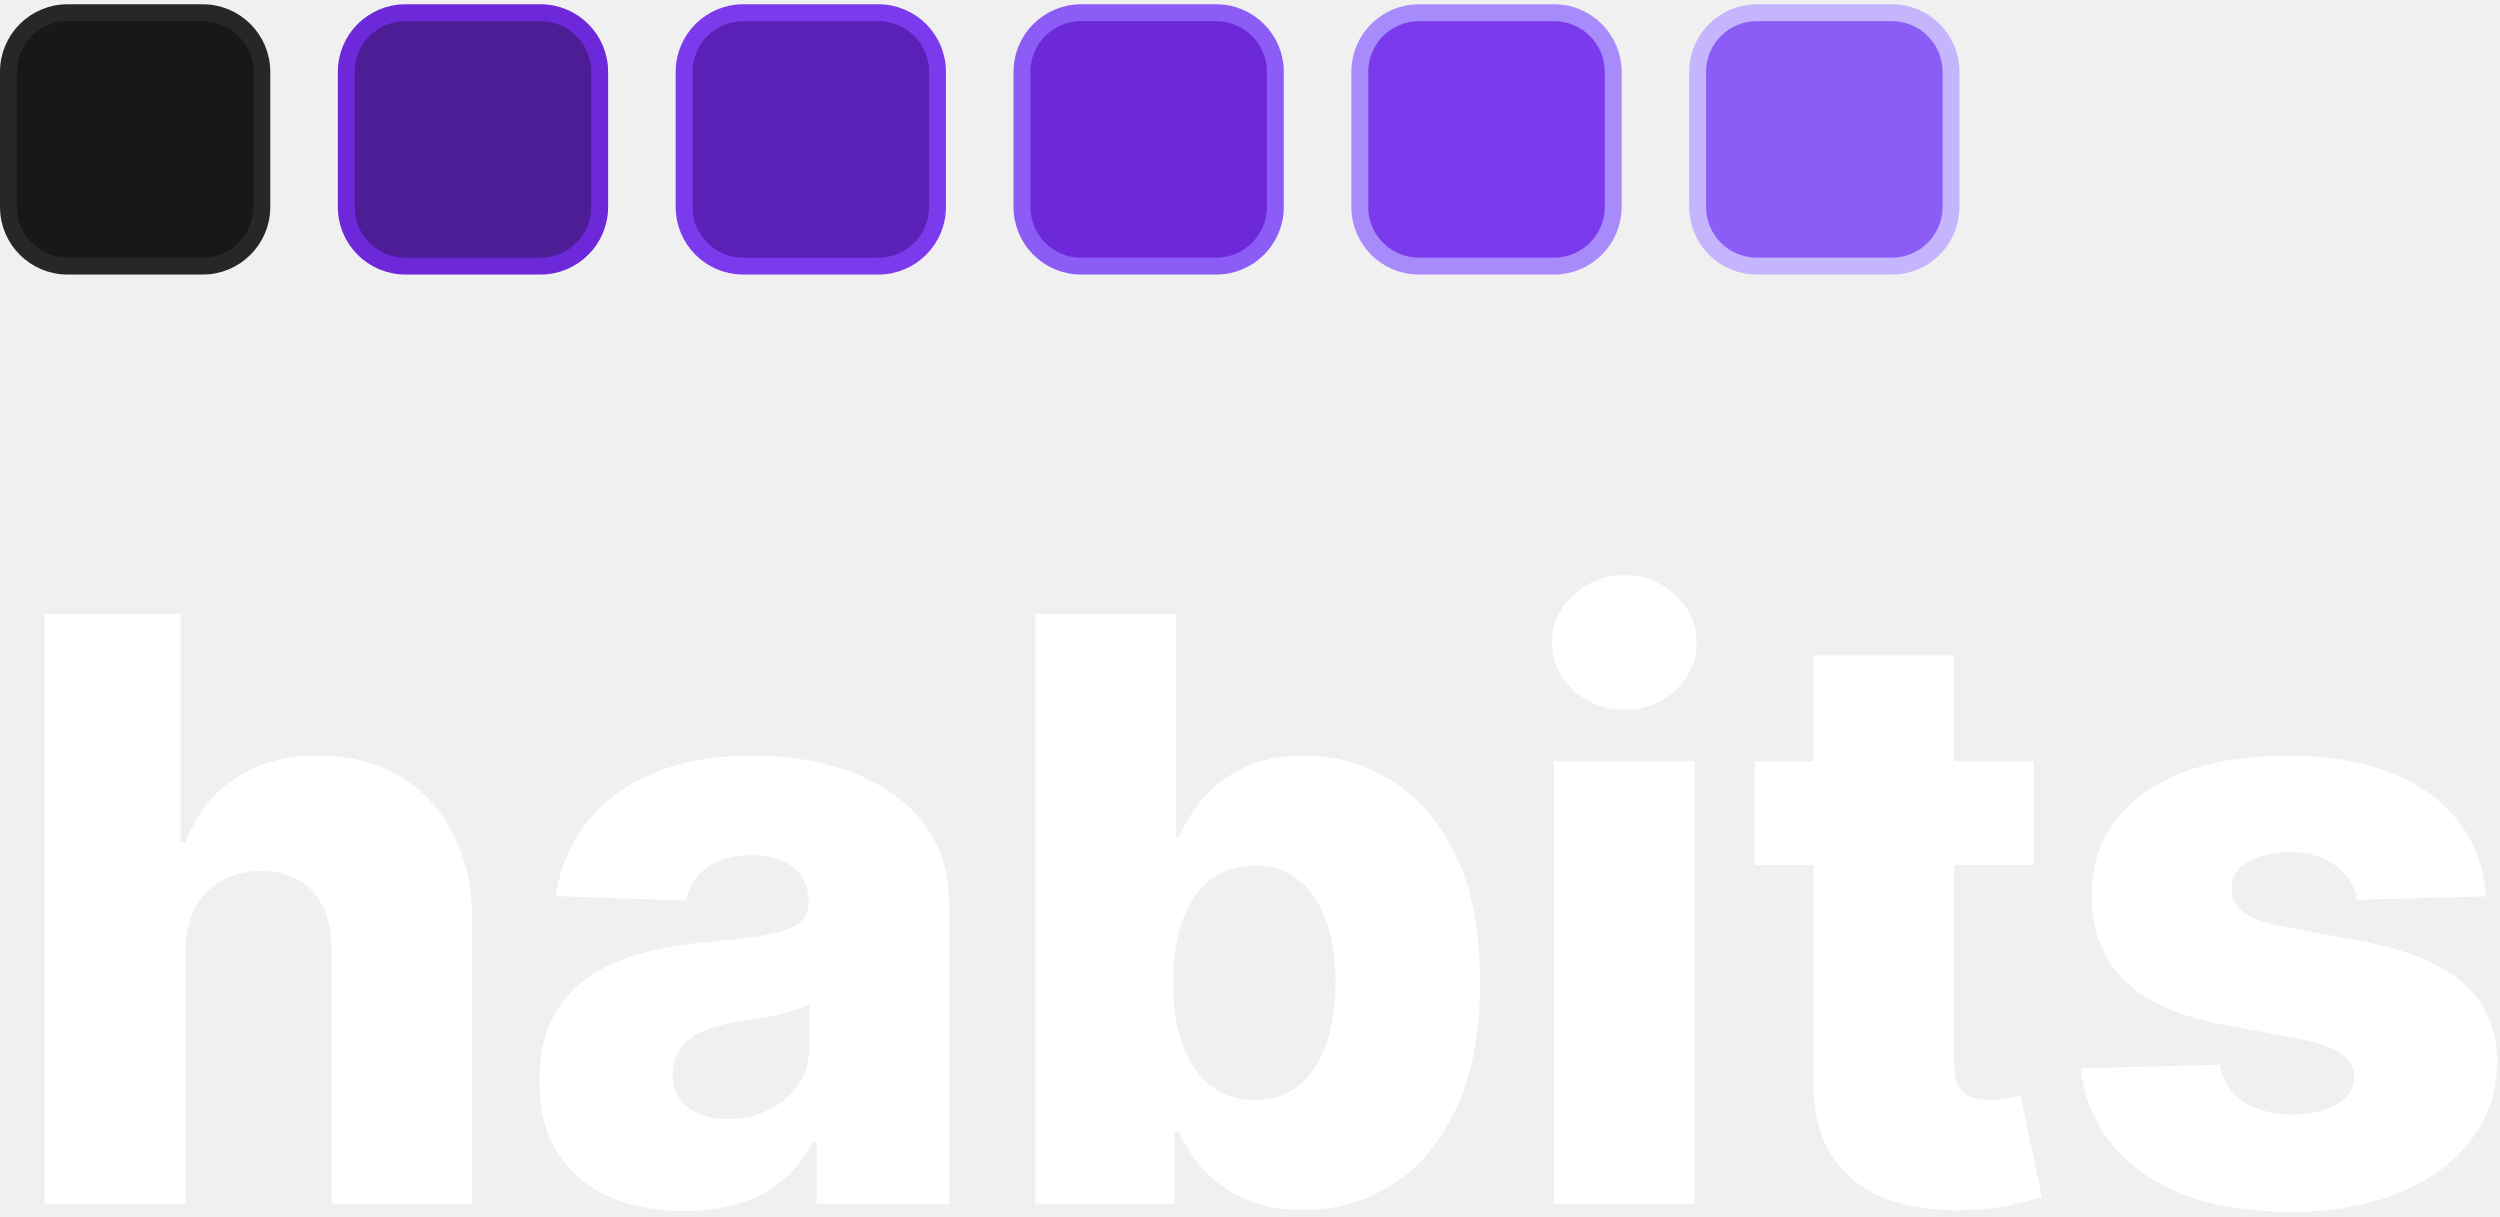
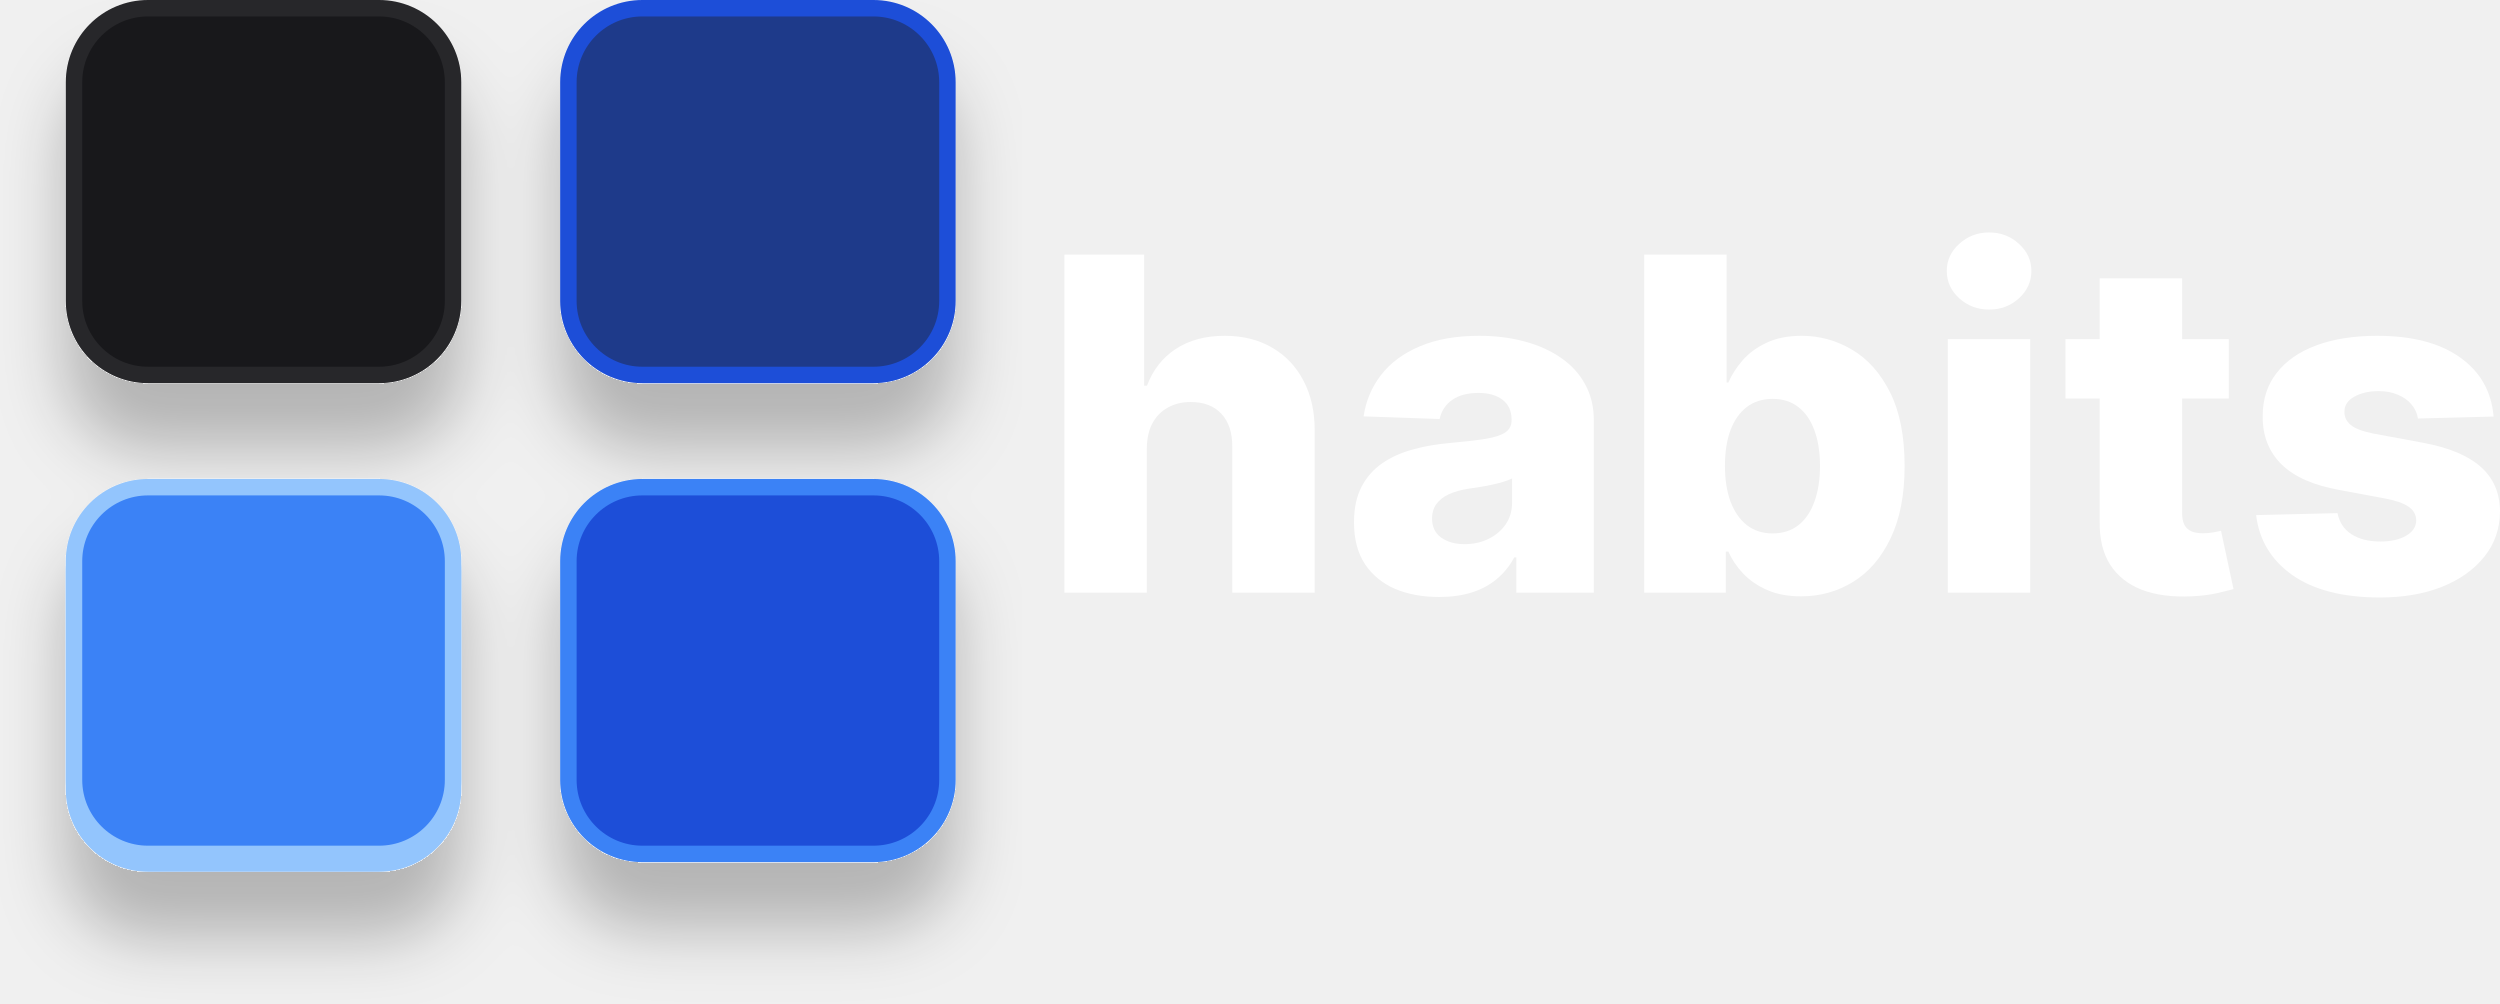
- <svg xmlns="http://www.w3.org/2000/svg" width="148" height="72" viewBox="0 0 148 72" fill="none">
-   <path d="M10.977 56.321V71.253H2.642V36.344H10.704V49.878H10.994C11.585 48.264 12.551 47.003 13.892 46.094C15.244 45.185 16.898 44.73 18.852 44.73C20.693 44.73 22.296 45.139 23.659 45.957C25.023 46.764 26.079 47.906 26.829 49.383C27.591 50.861 27.966 52.588 27.954 54.565V71.253H19.619V56.202C19.631 54.747 19.267 53.611 18.528 52.793C17.79 51.974 16.75 51.565 15.409 51.565C14.534 51.565 13.761 51.758 13.091 52.145C12.432 52.52 11.915 53.06 11.54 53.764C11.176 54.469 10.989 55.321 10.977 56.321Z" fill="white" />
-   <path d="M40.538 71.696C38.868 71.696 37.385 71.418 36.09 70.861C34.805 70.293 33.788 69.44 33.038 68.304C32.3 67.156 31.93 65.719 31.93 63.992C31.93 62.537 32.186 61.31 32.697 60.31C33.209 59.31 33.913 58.497 34.811 57.872C35.709 57.247 36.743 56.776 37.913 56.457C39.084 56.128 40.334 55.906 41.663 55.793C43.152 55.656 44.351 55.514 45.26 55.367C46.169 55.207 46.828 54.986 47.237 54.702C47.658 54.406 47.868 53.992 47.868 53.457V53.372C47.868 52.497 47.567 51.821 46.965 51.344C46.362 50.867 45.55 50.628 44.527 50.628C43.425 50.628 42.538 50.867 41.868 51.344C41.197 51.821 40.771 52.48 40.59 53.321L32.902 53.048C33.129 51.457 33.715 50.037 34.658 48.787C35.612 47.526 36.919 46.537 38.578 45.821C40.249 45.094 42.254 44.73 44.595 44.73C46.266 44.73 47.805 44.929 49.215 45.327C50.624 45.713 51.851 46.281 52.896 47.031C53.942 47.77 54.749 48.679 55.317 49.758C55.896 50.838 56.186 52.071 56.186 53.457V71.253H48.345V67.605H48.141C47.675 68.492 47.078 69.242 46.351 69.855C45.635 70.469 44.788 70.929 43.811 71.236C42.845 71.543 41.754 71.696 40.538 71.696ZM43.112 66.242C44.01 66.242 44.817 66.06 45.533 65.696C46.26 65.332 46.84 64.832 47.271 64.196C47.703 63.548 47.919 62.798 47.919 61.946V59.457C47.68 59.582 47.391 59.696 47.05 59.798C46.72 59.901 46.356 59.997 45.959 60.088C45.561 60.179 45.152 60.258 44.731 60.327C44.311 60.395 43.908 60.457 43.521 60.514C42.737 60.639 42.067 60.832 41.51 61.094C40.965 61.355 40.544 61.696 40.249 62.117C39.965 62.526 39.822 63.014 39.822 63.582C39.822 64.446 40.129 65.105 40.743 65.56C41.368 66.014 42.158 66.242 43.112 66.242Z" fill="white" />
-   <path d="M61.283 71.253V36.344H69.618V49.554H69.788C70.129 48.758 70.612 47.992 71.237 47.253C71.874 46.514 72.68 45.912 73.658 45.446C74.646 44.969 75.828 44.73 77.203 44.73C79.021 44.73 80.72 45.207 82.3 46.162C83.891 47.117 85.175 48.588 86.152 50.577C87.129 52.565 87.618 55.099 87.618 58.179C87.618 61.145 87.146 63.628 86.203 65.628C85.271 67.628 84.01 69.128 82.419 70.128C80.84 71.128 79.084 71.628 77.152 71.628C75.834 71.628 74.692 71.412 73.726 70.98C72.76 70.548 71.947 69.98 71.288 69.276C70.641 68.571 70.141 67.815 69.788 67.008H69.533V71.253H61.283ZM69.447 58.162C69.447 59.571 69.635 60.798 70.01 61.844C70.396 62.889 70.947 63.702 71.663 64.281C72.391 64.849 73.26 65.133 74.271 65.133C75.294 65.133 76.163 64.849 76.879 64.281C77.595 63.702 78.135 62.889 78.499 61.844C78.874 60.798 79.061 59.571 79.061 58.162C79.061 56.753 78.874 55.531 78.499 54.497C78.135 53.463 77.595 52.662 76.879 52.094C76.175 51.526 75.305 51.242 74.271 51.242C73.249 51.242 72.379 51.52 71.663 52.077C70.947 52.633 70.396 53.429 70.01 54.463C69.635 55.497 69.447 56.73 69.447 58.162Z" fill="white" />
-   <path d="M91.986 71.253V45.071H100.321V71.253H91.986ZM96.162 42.02C94.992 42.02 93.986 41.633 93.145 40.861C92.304 40.077 91.883 39.133 91.883 38.031C91.883 36.94 92.304 36.008 93.145 35.236C93.986 34.452 94.992 34.06 96.162 34.06C97.344 34.06 98.349 34.452 99.179 35.236C100.02 36.008 100.44 36.94 100.44 38.031C100.44 39.133 100.02 40.077 99.179 40.861C98.349 41.633 97.344 42.02 96.162 42.02Z" fill="white" />
-   <path d="M120.405 45.071V51.207H103.888V45.071H120.405ZM107.348 38.798H115.683V63.02C115.683 63.531 115.763 63.946 115.922 64.264C116.092 64.571 116.337 64.793 116.655 64.929C116.973 65.054 117.354 65.117 117.797 65.117C118.115 65.117 118.45 65.088 118.803 65.031C119.166 64.963 119.439 64.906 119.621 64.861L120.882 70.878C120.484 70.992 119.922 71.133 119.195 71.304C118.479 71.474 117.621 71.582 116.621 71.628C114.666 71.719 112.99 71.492 111.592 70.946C110.206 70.389 109.143 69.526 108.405 68.355C107.678 67.185 107.325 65.713 107.348 63.94V38.798Z" fill="white" />
-   <path d="M147.188 53.065L139.534 53.27C139.455 52.724 139.239 52.242 138.886 51.821C138.534 51.389 138.074 51.054 137.506 50.815C136.949 50.565 136.301 50.44 135.562 50.44C134.597 50.44 133.773 50.633 133.091 51.02C132.42 51.406 132.091 51.929 132.102 52.588C132.091 53.099 132.295 53.543 132.716 53.918C133.148 54.293 133.915 54.594 135.017 54.821L140.062 55.776C142.676 56.276 144.619 57.105 145.892 58.264C147.176 59.423 147.824 60.957 147.835 62.867C147.824 64.662 147.29 66.224 146.233 67.554C145.188 68.883 143.756 69.918 141.938 70.656C140.119 71.383 138.04 71.747 135.699 71.747C131.96 71.747 129.011 70.98 126.852 69.446C124.705 67.901 123.477 65.832 123.17 63.242L131.403 63.037C131.585 63.992 132.057 64.719 132.818 65.219C133.58 65.719 134.551 65.969 135.733 65.969C136.801 65.969 137.67 65.77 138.341 65.372C139.011 64.974 139.352 64.446 139.364 63.787C139.352 63.196 139.091 62.724 138.58 62.372C138.068 62.008 137.267 61.724 136.176 61.52L131.608 60.651C128.983 60.173 127.028 59.293 125.744 58.008C124.46 56.713 123.824 55.065 123.835 53.065C123.824 51.315 124.29 49.821 125.233 48.582C126.176 47.332 127.517 46.378 129.256 45.719C130.994 45.06 133.045 44.73 135.409 44.73C138.955 44.73 141.75 45.474 143.795 46.963C145.841 48.44 146.972 50.474 147.188 53.065Z" fill="white" />
-   <rect x="0.5" y="0.753" width="15" height="15" rx="3.5" fill="#18181B" stroke="#27272A" />
-   <rect x="20.5" y="0.753" width="15" height="15" rx="3.5" fill="#4C1D95" stroke="#6D28D9" />
-   <rect x="40.5" y="0.753" width="15" height="15" rx="3.5" fill="#5B21B6" stroke="#7C3AED" />
-   <rect x="60.5" y="0.753" width="15" height="15" rx="3.5" fill="#6D28D9" stroke="#8B5CF6" />
-   <rect x="80.5" y="0.753" width="15" height="15" rx="3.5" fill="#7C3AED" stroke="#A78BFA" />
-   <rect x="100.5" y="0.753" width="15" height="15" rx="3.5" fill="#8B5CF6" stroke="#C4B5FD" />
+ <svg xmlns="http://www.w3.org/2000/svg" width="152" height="61" viewBox="0 0 152 61" fill="none">
+   <g filter="url(#filter0_d_537_42)">
+     <rect x="4.5" y="0.5" width="23.046" height="22.297" rx="4.5" fill="#18181B" stroke="#27272A" />
+     <rect x="34.558" y="0.5" width="23.046" height="22.297" rx="4.5" fill="#1E3A8A" stroke="#1D4ED8" />
+     <path d="M34.558 34.121C34.558 31.636 36.572 29.621 39.058 29.621H53.104C55.589 29.621 57.604 31.636 57.604 34.121V47.418C57.604 49.903 55.589 51.918 53.104 51.918H39.058C36.572 51.918 34.558 49.903 34.558 47.418V34.121Z" fill="#1D4ED8" stroke="#3B82F6" />
+     <rect x="4.5" y="30.203" width="23.046" height="22.297" rx="4.5" fill="#3B82F6" stroke="#93C5FD" />
+     <rect x="4.5" y="29.621" width="23.046" height="22.297" rx="4.5" fill="#3B82F6" stroke="#93C5FD" />
+   </g>
+   <path d="M69.727 27.243V36.036H64.717V15.478H69.563V23.448H69.738C70.093 22.498 70.673 21.755 71.48 21.22C72.293 20.685 73.286 20.417 74.461 20.417C75.568 20.417 76.531 20.658 77.351 21.14C78.171 21.615 78.806 22.287 79.257 23.157C79.715 24.027 79.94 25.044 79.933 26.209V36.036H74.922V27.172C74.929 26.316 74.711 25.647 74.267 25.165C73.823 24.683 73.198 24.442 72.391 24.442C71.865 24.442 71.401 24.556 70.998 24.784C70.602 25.004 70.291 25.322 70.066 25.737C69.847 26.152 69.734 26.654 69.727 27.243Z" fill="white" />
+   <path d="M87.498 36.297C86.494 36.297 85.602 36.133 84.824 35.805C84.052 35.471 83.44 34.969 82.989 34.299C82.545 33.623 82.323 32.777 82.323 31.76C82.323 30.903 82.477 30.181 82.784 29.592C83.092 29.003 83.515 28.524 84.055 28.156C84.595 27.788 85.216 27.511 85.92 27.323C86.624 27.129 87.375 26.998 88.174 26.932C89.069 26.851 89.79 26.768 90.337 26.681C90.883 26.587 91.279 26.456 91.525 26.289C91.778 26.115 91.904 25.871 91.904 25.556V25.506C91.904 24.991 91.723 24.593 91.361 24.312C90.999 24.031 90.511 23.89 89.896 23.89C89.233 23.89 88.7 24.031 88.297 24.312C87.894 24.593 87.638 24.981 87.529 25.476L82.907 25.316C83.044 24.379 83.396 23.542 83.963 22.806C84.537 22.063 85.322 21.481 86.32 21.059C87.324 20.631 88.53 20.417 89.937 20.417C90.941 20.417 91.867 20.534 92.714 20.768C93.561 20.996 94.299 21.331 94.927 21.772C95.556 22.207 96.041 22.742 96.382 23.378C96.731 24.014 96.905 24.74 96.905 25.556V36.036H92.191V33.888H92.068C91.788 34.41 91.43 34.852 90.992 35.213C90.562 35.574 90.053 35.845 89.466 36.026C88.885 36.207 88.229 36.297 87.498 36.297ZM89.045 33.085C89.585 33.085 90.07 32.978 90.5 32.764C90.938 32.55 91.286 32.255 91.546 31.88C91.805 31.499 91.935 31.057 91.935 30.555V29.09C91.791 29.163 91.617 29.23 91.412 29.291C91.214 29.351 90.996 29.408 90.757 29.461C90.517 29.515 90.272 29.562 90.019 29.602C89.766 29.642 89.523 29.679 89.291 29.712C88.82 29.786 88.417 29.899 88.082 30.053C87.754 30.207 87.501 30.408 87.324 30.656C87.153 30.897 87.068 31.184 87.068 31.519C87.068 32.028 87.252 32.416 87.621 32.683C87.997 32.951 88.472 33.085 89.045 33.085Z" fill="white" />
+   <path d="M99.969 36.036V15.478H104.979V23.258H105.082C105.287 22.789 105.577 22.338 105.953 21.903C106.335 21.468 106.82 21.113 107.408 20.839C108.002 20.558 108.713 20.417 109.539 20.417C110.632 20.417 111.654 20.698 112.603 21.26C113.559 21.822 114.331 22.689 114.919 23.86C115.506 25.031 115.8 26.523 115.8 28.337C115.8 30.084 115.517 31.546 114.95 32.724C114.389 33.901 113.631 34.785 112.675 35.373C111.725 35.962 110.67 36.257 109.508 36.257C108.716 36.257 108.03 36.13 107.449 35.875C106.868 35.621 106.38 35.286 105.984 34.872C105.594 34.457 105.294 34.012 105.082 33.537H104.928V36.036H99.969ZM104.877 28.327C104.877 29.157 104.99 29.879 105.215 30.495C105.447 31.111 105.779 31.589 106.209 31.93C106.646 32.265 107.169 32.432 107.777 32.432C108.392 32.432 108.914 32.265 109.345 31.93C109.775 31.589 110.099 31.111 110.318 30.495C110.543 29.879 110.656 29.157 110.656 28.327C110.656 27.497 110.543 26.778 110.318 26.169C110.099 25.56 109.775 25.088 109.345 24.753C108.921 24.419 108.398 24.252 107.777 24.252C107.162 24.252 106.639 24.416 106.209 24.743C105.779 25.071 105.447 25.54 105.215 26.149C104.99 26.758 104.877 27.484 104.877 28.327Z" fill="white" />
+   <path d="M118.426 36.036V20.618H123.437V36.036H118.426ZM120.936 18.821C120.233 18.821 119.628 18.593 119.123 18.138C118.617 17.677 118.364 17.121 118.364 16.472C118.364 15.83 118.617 15.281 119.123 14.826C119.628 14.364 120.233 14.133 120.936 14.133C121.647 14.133 122.251 14.364 122.75 14.826C123.256 15.281 123.508 15.83 123.508 16.472C123.508 17.121 123.256 17.677 122.75 18.138C122.251 18.593 121.647 18.821 120.936 18.821Z" fill="white" />
+   <path d="M135.51 20.618V24.231H125.581V20.618H135.51ZM127.661 16.924H132.672V31.188C132.672 31.489 132.72 31.733 132.815 31.921C132.918 32.101 133.065 32.232 133.256 32.312C133.447 32.386 133.676 32.422 133.942 32.422C134.134 32.422 134.335 32.406 134.547 32.372C134.766 32.332 134.929 32.298 135.039 32.272L135.797 35.815C135.558 35.882 135.22 35.966 134.783 36.066C134.352 36.166 133.836 36.23 133.235 36.257C132.06 36.31 131.053 36.176 130.212 35.855C129.379 35.527 128.74 35.019 128.296 34.33C127.859 33.64 127.647 32.774 127.661 31.73V16.924Z" fill="white" />
+   <path d="M151.611 25.326L147.01 25.446C146.962 25.125 146.832 24.84 146.62 24.593C146.409 24.338 146.132 24.141 145.79 24.001C145.456 23.853 145.066 23.78 144.622 23.78C144.042 23.78 143.546 23.893 143.136 24.121C142.733 24.349 142.535 24.656 142.542 25.044C142.535 25.346 142.658 25.607 142.911 25.828C143.171 26.048 143.632 26.226 144.294 26.36L147.327 26.922C148.899 27.216 150.067 27.704 150.832 28.387C151.604 29.07 151.993 29.973 152 31.097C151.993 32.155 151.672 33.075 151.037 33.858C150.408 34.641 149.548 35.25 148.455 35.685C147.362 36.113 146.111 36.327 144.704 36.327C142.457 36.327 140.684 35.875 139.386 34.972C138.095 34.062 137.357 32.844 137.173 31.318L142.122 31.198C142.231 31.76 142.515 32.188 142.972 32.483C143.43 32.777 144.014 32.924 144.725 32.924C145.367 32.924 145.889 32.807 146.292 32.573C146.696 32.339 146.9 32.028 146.907 31.639C146.9 31.291 146.743 31.014 146.436 30.806C146.129 30.592 145.647 30.425 144.991 30.304L142.245 29.792C140.667 29.511 139.492 28.993 138.72 28.237C137.948 27.474 137.565 26.503 137.572 25.326C137.565 24.295 137.846 23.415 138.413 22.686C138.98 21.95 139.786 21.387 140.831 20.999C141.876 20.611 143.109 20.417 144.53 20.417C146.661 20.417 148.342 20.855 149.571 21.732C150.801 22.602 151.481 23.8 151.611 25.326Z" fill="white" />
+   <defs>
+     <filter id="filter0_d_537_42" x="0" y="0" width="62.104" height="61" filterUnits="userSpaceOnUse" color-interpolation-filters="sRGB">
+       <feFlood flood-opacity="0" result="BackgroundImageFix" />
+       <feColorMatrix in="SourceAlpha" type="matrix" values="0 0 0 0 0 0 0 0 0 0 0 0 0 0 0 0 0 0 127 0" result="hardAlpha" />
+       <feOffset dy="4" />
+       <feGaussianBlur stdDeviation="2" />
+       <feComposite in2="hardAlpha" operator="out" />
+       <feColorMatrix type="matrix" values="0 0 0 0 0 0 0 0 0 0 0 0 0 0 0 0 0 0 0.25 0" />
+       <feBlend mode="normal" in2="BackgroundImageFix" result="effect1_dropShadow_537_42" />
+       <feBlend mode="normal" in="SourceGraphic" in2="effect1_dropShadow_537_42" result="shape" />
+     </filter>
+   </defs>
</svg>
